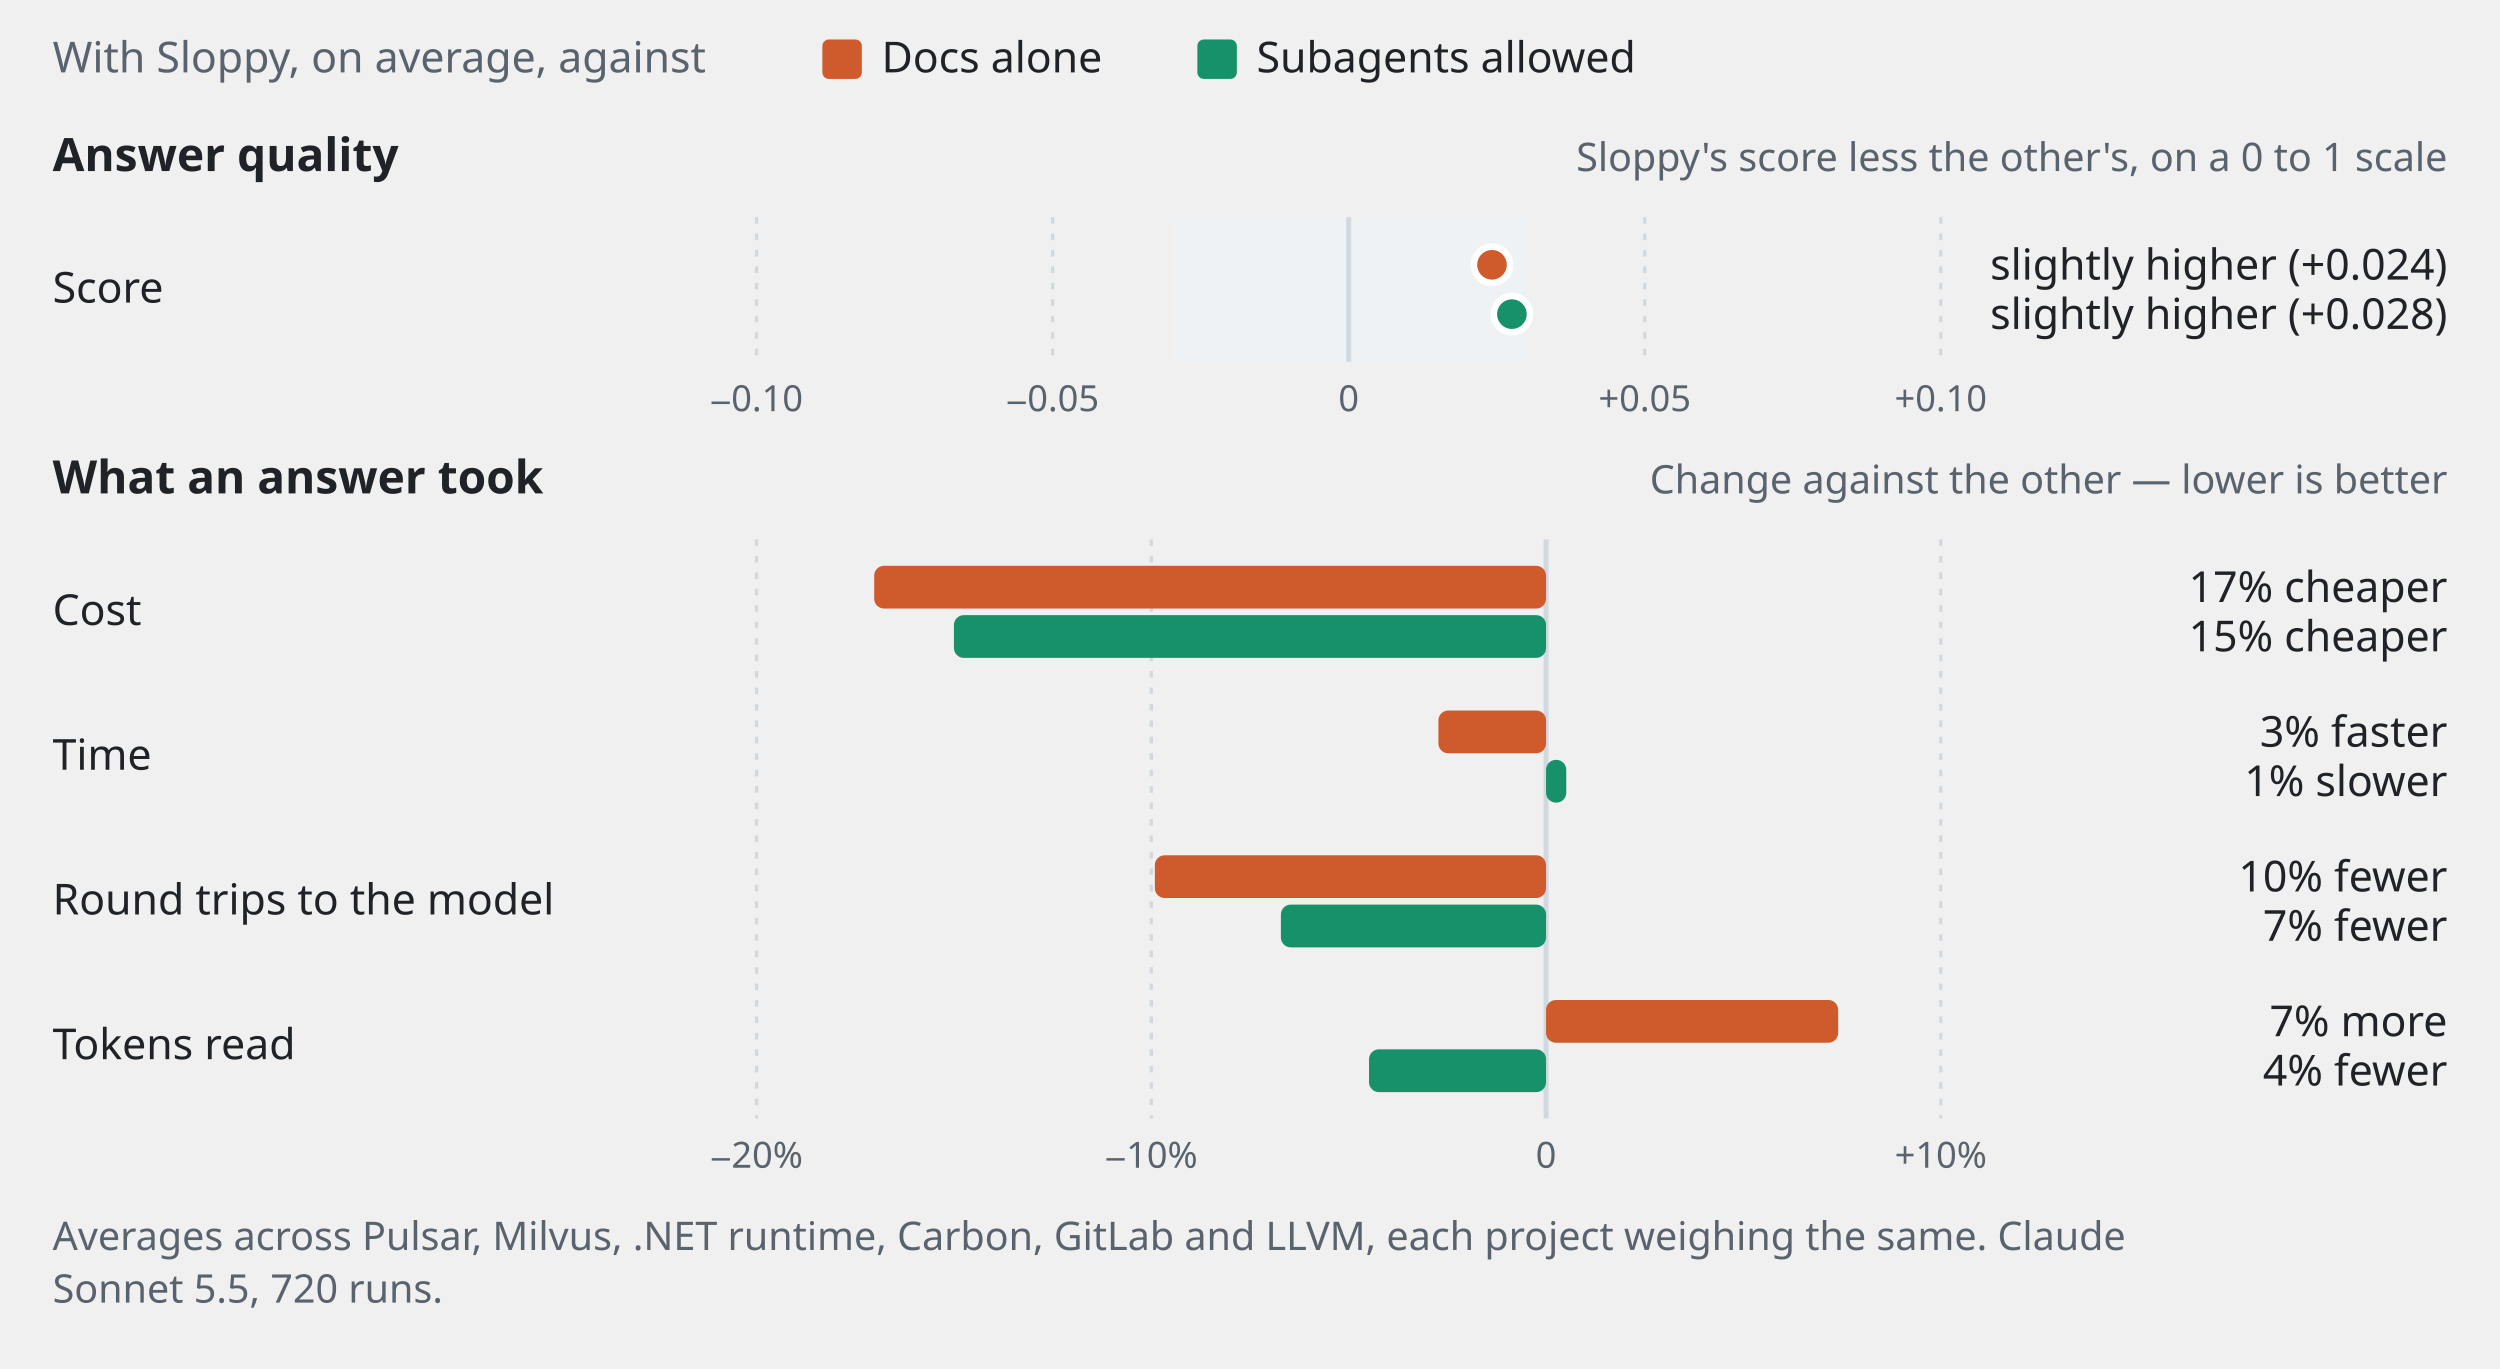
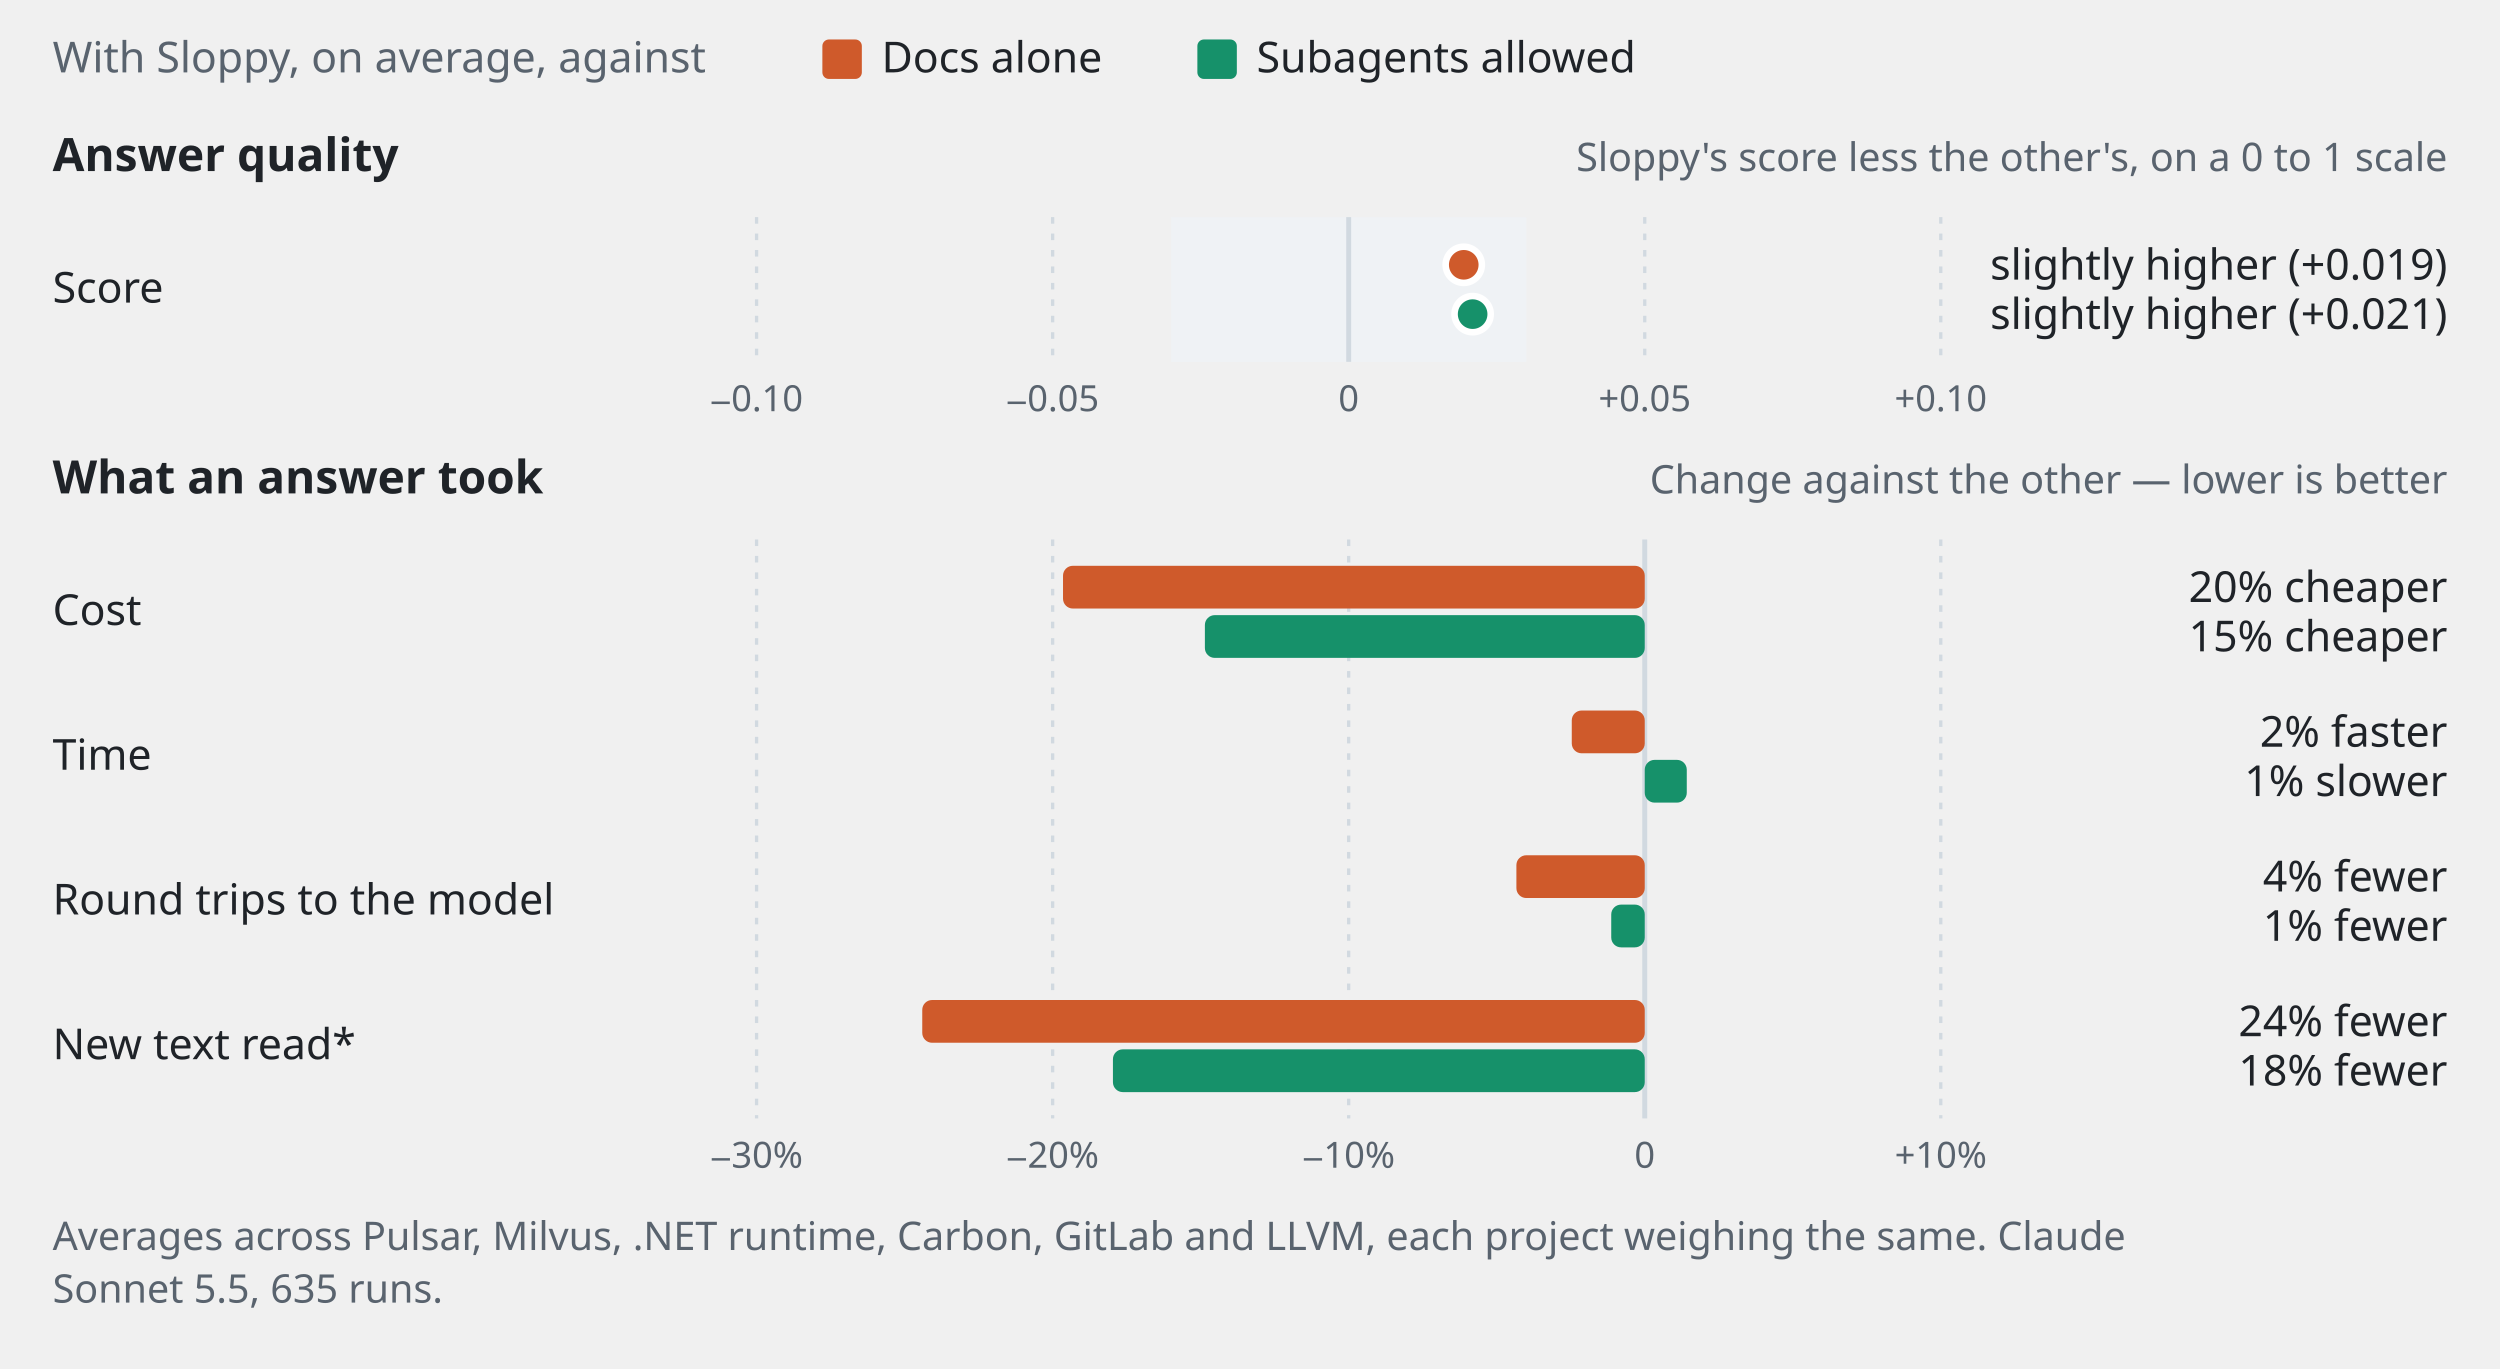
<svg xmlns="http://www.w3.org/2000/svg" width="760" height="416" viewBox="0 0 760 416" font-family="-apple-system, BlinkMacSystemFont, 'Segoe UI', 'Noto Sans', Helvetica, Arial, sans-serif" font-size="13" role="img" aria-label="Sloppy against the docs alone and against subagents, on the large projects">
  <text x="16" y="22" fill="#59636e">With Sloppy, on average, against</text>
  <rect x="250" y="12" width="12" height="12" rx="2" fill="#cf5a2b" />
  <text x="268" y="22" fill="#1f2328">Docs alone</text>
  <rect x="364" y="12" width="12" height="12" rx="2" fill="#16916a" />
  <text x="382" y="22" fill="#1f2328">Subagents allowed</text>
  <text x="16" y="52" fill="#1f2328" font-weight="600" font-size="14">Answer quality</text>
  <text x="744" y="52" fill="#59636e" text-anchor="end" font-size="12">Sloppy's score less the other's, on a 0 to 1 scale</text>
  <rect x="356" y="66" width="108" height="44" fill="#eff2f5" />
  <line x1="230" x2="230" y1="66" y2="110" stroke="#d1d9e0" stroke-width="1" stroke-dasharray="2 3" />
  <text x="230" y="125" fill="#59636e" text-anchor="middle" font-size="11">−0.10</text>
  <line x1="320" x2="320" y1="66" y2="110" stroke="#d1d9e0" stroke-width="1" stroke-dasharray="2 3" />
  <text x="320" y="125" fill="#59636e" text-anchor="middle" font-size="11">−0.05</text>
  <line x1="410" x2="410" y1="66" y2="110" stroke="#d1d9e0" stroke-width="1.5" />
  <text x="410" y="125" fill="#59636e" text-anchor="middle" font-size="11">0</text>
  <line x1="500" x2="500" y1="66" y2="110" stroke="#d1d9e0" stroke-width="1" stroke-dasharray="2 3" />
  <text x="500" y="125" fill="#59636e" text-anchor="middle" font-size="11">+0.05</text>
  <line x1="590" x2="590" y1="66" y2="110" stroke="#d1d9e0" stroke-width="1" stroke-dasharray="2 3" />
  <text x="590" y="125" fill="#59636e" text-anchor="middle" font-size="11">+0.10</text>
  <text x="16" y="92" fill="#1f2328">Score</text>
-   <circle cx="453.56" cy="80.5" r="5.5" fill="#cf5a2b" stroke="#ffffff" stroke-width="2" />
-   <text x="744" y="85" fill="#1f2328" text-anchor="end" font-variant-numeric="tabular-nums">slightly higher (+0.024)</text>
-   <circle cx="459.62" cy="95.5" r="5.5" fill="#16916a" stroke="#ffffff" stroke-width="2" />
-   <text x="744" y="100" fill="#1f2328" text-anchor="end" font-variant-numeric="tabular-nums">slightly higher (+0.028)</text>
+   <circle cx="444.98" cy="80.5" r="5.5" fill="#cf5a2b" stroke="#ffffff" stroke-width="2" />
+   <text x="744" y="85" fill="#1f2328" text-anchor="end" font-variant-numeric="tabular-nums">slightly higher (+0.019)</text>
+   <circle cx="447.68" cy="95.5" r="5.5" fill="#16916a" stroke="#ffffff" stroke-width="2" />
+   <text x="744" y="100" fill="#1f2328" text-anchor="end" font-variant-numeric="tabular-nums">slightly higher (+0.021)</text>
  <text x="16" y="150" fill="#1f2328" font-weight="600" font-size="14">What an answer took</text>
  <text x="744" y="150" fill="#59636e" text-anchor="end" font-size="12">Change against the other — lower is better</text>
  <line x1="230" x2="230" y1="164" y2="340" stroke="#d1d9e0" stroke-width="1" stroke-dasharray="2 3" />
-   <text x="230" y="355" fill="#59636e" text-anchor="middle" font-size="11">−20%</text>
-   <line x1="350" x2="350" y1="164" y2="340" stroke="#d1d9e0" stroke-width="1" stroke-dasharray="2 3" />
-   <text x="350" y="355" fill="#59636e" text-anchor="middle" font-size="11">−10%</text>
-   <line x1="470" x2="470" y1="164" y2="340" stroke="#d1d9e0" stroke-width="1.5" />
-   <text x="470" y="355" fill="#59636e" text-anchor="middle" font-size="11">0</text>
+   <text x="230" y="355" fill="#59636e" text-anchor="middle" font-size="11">−30%</text>
+   <line x1="320" x2="320" y1="164" y2="340" stroke="#d1d9e0" stroke-width="1" stroke-dasharray="2 3" />
+   <text x="320" y="355" fill="#59636e" text-anchor="middle" font-size="11">−20%</text>
+   <line x1="410" x2="410" y1="164" y2="340" stroke="#d1d9e0" stroke-width="1" stroke-dasharray="2 3" />
+   <text x="410" y="355" fill="#59636e" text-anchor="middle" font-size="11">−10%</text>
+   <line x1="500" x2="500" y1="164" y2="340" stroke="#d1d9e0" stroke-width="1.5" />
+   <text x="500" y="355" fill="#59636e" text-anchor="middle" font-size="11">0</text>
  <line x1="590" x2="590" y1="164" y2="340" stroke="#d1d9e0" stroke-width="1" stroke-dasharray="2 3" />
  <text x="590" y="355" fill="#59636e" text-anchor="middle" font-size="11">+10%</text>
  <text x="16" y="190" fill="#1f2328">Cost</text>
-   <rect x="265.758" y="172" width="204.242" height="13" rx="3" fill="#cf5a2b" />
-   <text x="744" y="183" fill="#1f2328" text-anchor="end" font-variant-numeric="tabular-nums">17% cheaper</text>
-   <rect x="289.994" y="187" width="180.006" height="13" rx="3" fill="#16916a" />
+   <rect x="323.156" y="172" width="176.844" height="13" rx="3" fill="#cf5a2b" />
+   <text x="744" y="183" fill="#1f2328" text-anchor="end" font-variant-numeric="tabular-nums">20% cheaper</text>
+   <rect x="366.286" y="187" width="133.714" height="13" rx="3" fill="#16916a" />
  <text x="744" y="198" fill="#1f2328" text-anchor="end" font-variant-numeric="tabular-nums">15% cheaper</text>
  <text x="16" y="234" fill="#1f2328">Time</text>
-   <rect x="437.271" y="216" width="32.729" height="13" rx="3" fill="#cf5a2b" />
-   <text x="744" y="227" fill="#1f2328" text-anchor="end" font-variant-numeric="tabular-nums">3% faster</text>
-   <rect x="470" y="231" width="6.141" height="13" rx="3" fill="#16916a" />
+   <rect x="477.816" y="216" width="22.184" height="13" rx="3" fill="#cf5a2b" />
+   <text x="744" y="227" fill="#1f2328" text-anchor="end" font-variant-numeric="tabular-nums">2% faster</text>
+   <rect x="500" y="231" width="12.78" height="13" rx="3" fill="#16916a" />
  <text x="744" y="242" fill="#1f2328" text-anchor="end" font-variant-numeric="tabular-nums">1% slower</text>
  <text x="16" y="278" fill="#1f2328">Round trips to the model</text>
-   <rect x="351.074" y="260" width="118.926" height="13" rx="3" fill="#cf5a2b" />
-   <text x="744" y="271" fill="#1f2328" text-anchor="end" font-variant-numeric="tabular-nums">10% fewer</text>
-   <rect x="389.389" y="275" width="80.611" height="13" rx="3" fill="#16916a" />
-   <text x="744" y="286" fill="#1f2328" text-anchor="end" font-variant-numeric="tabular-nums">7% fewer</text>
-   <text x="16" y="322" fill="#1f2328">Tokens read</text>
-   <rect x="470" y="304" width="88.806" height="13" rx="3" fill="#cf5a2b" />
-   <text x="744" y="315" fill="#1f2328" text-anchor="end" font-variant-numeric="tabular-nums">7% more</text>
-   <rect x="416.182" y="319" width="53.818" height="13" rx="3" fill="#16916a" />
-   <text x="744" y="330" fill="#1f2328" text-anchor="end" font-variant-numeric="tabular-nums">4% fewer</text>
+   <rect x="460.984" y="260" width="39.016" height="13" rx="3" fill="#cf5a2b" />
+   <text x="744" y="271" fill="#1f2328" text-anchor="end" font-variant-numeric="tabular-nums">4% fewer</text>
+   <rect x="489.815" y="275" width="10.185" height="13" rx="3" fill="#16916a" />
+   <text x="744" y="286" fill="#1f2328" text-anchor="end" font-variant-numeric="tabular-nums">1% fewer</text>
+   <text x="16" y="322" fill="#1f2328">New text read*</text>
+   <rect x="280.365" y="304" width="219.635" height="13" rx="3" fill="#cf5a2b" />
+   <text x="744" y="315" fill="#1f2328" text-anchor="end" font-variant-numeric="tabular-nums">24% fewer</text>
+   <rect x="338.331" y="319" width="161.669" height="13" rx="3" fill="#16916a" />
+   <text x="744" y="330" fill="#1f2328" text-anchor="end" font-variant-numeric="tabular-nums">18% fewer</text>
  <text x="16" y="380" fill="#59636e" font-size="12">Averages across Pulsar, Milvus, .NET runtime, Carbon, GitLab and LLVM, each project weighing the same. Claude</text>
-   <text x="16" y="396" fill="#59636e" font-size="12">Sonnet 5.5, 720 runs.</text>
+   <text x="16" y="396" fill="#59636e" font-size="12">Sonnet 5.5, 635 runs.</text>
</svg>
